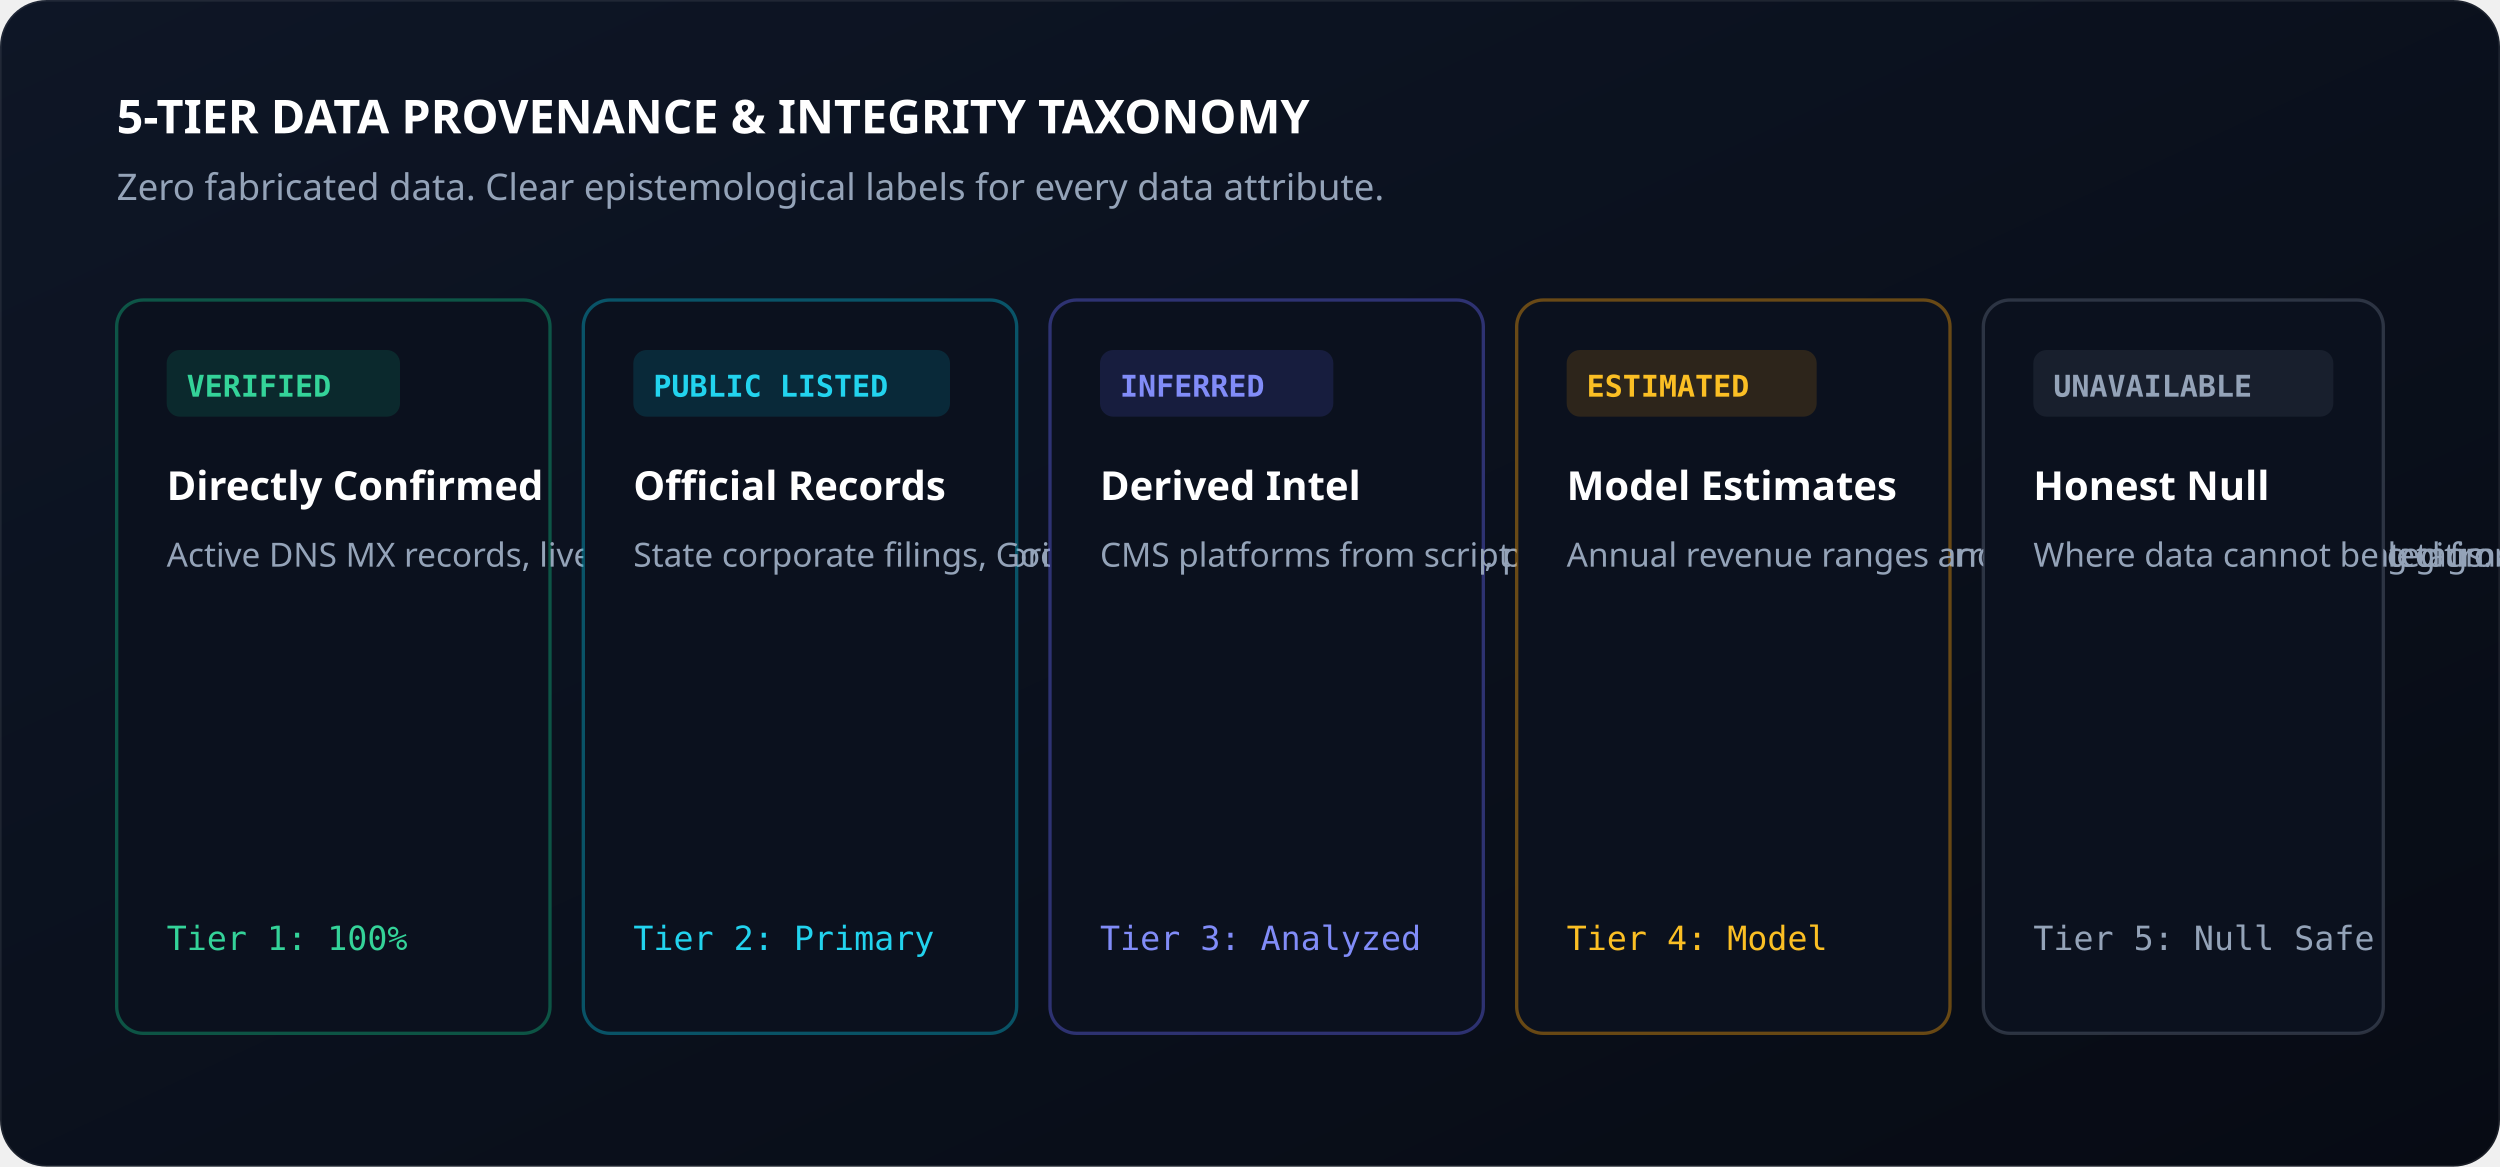
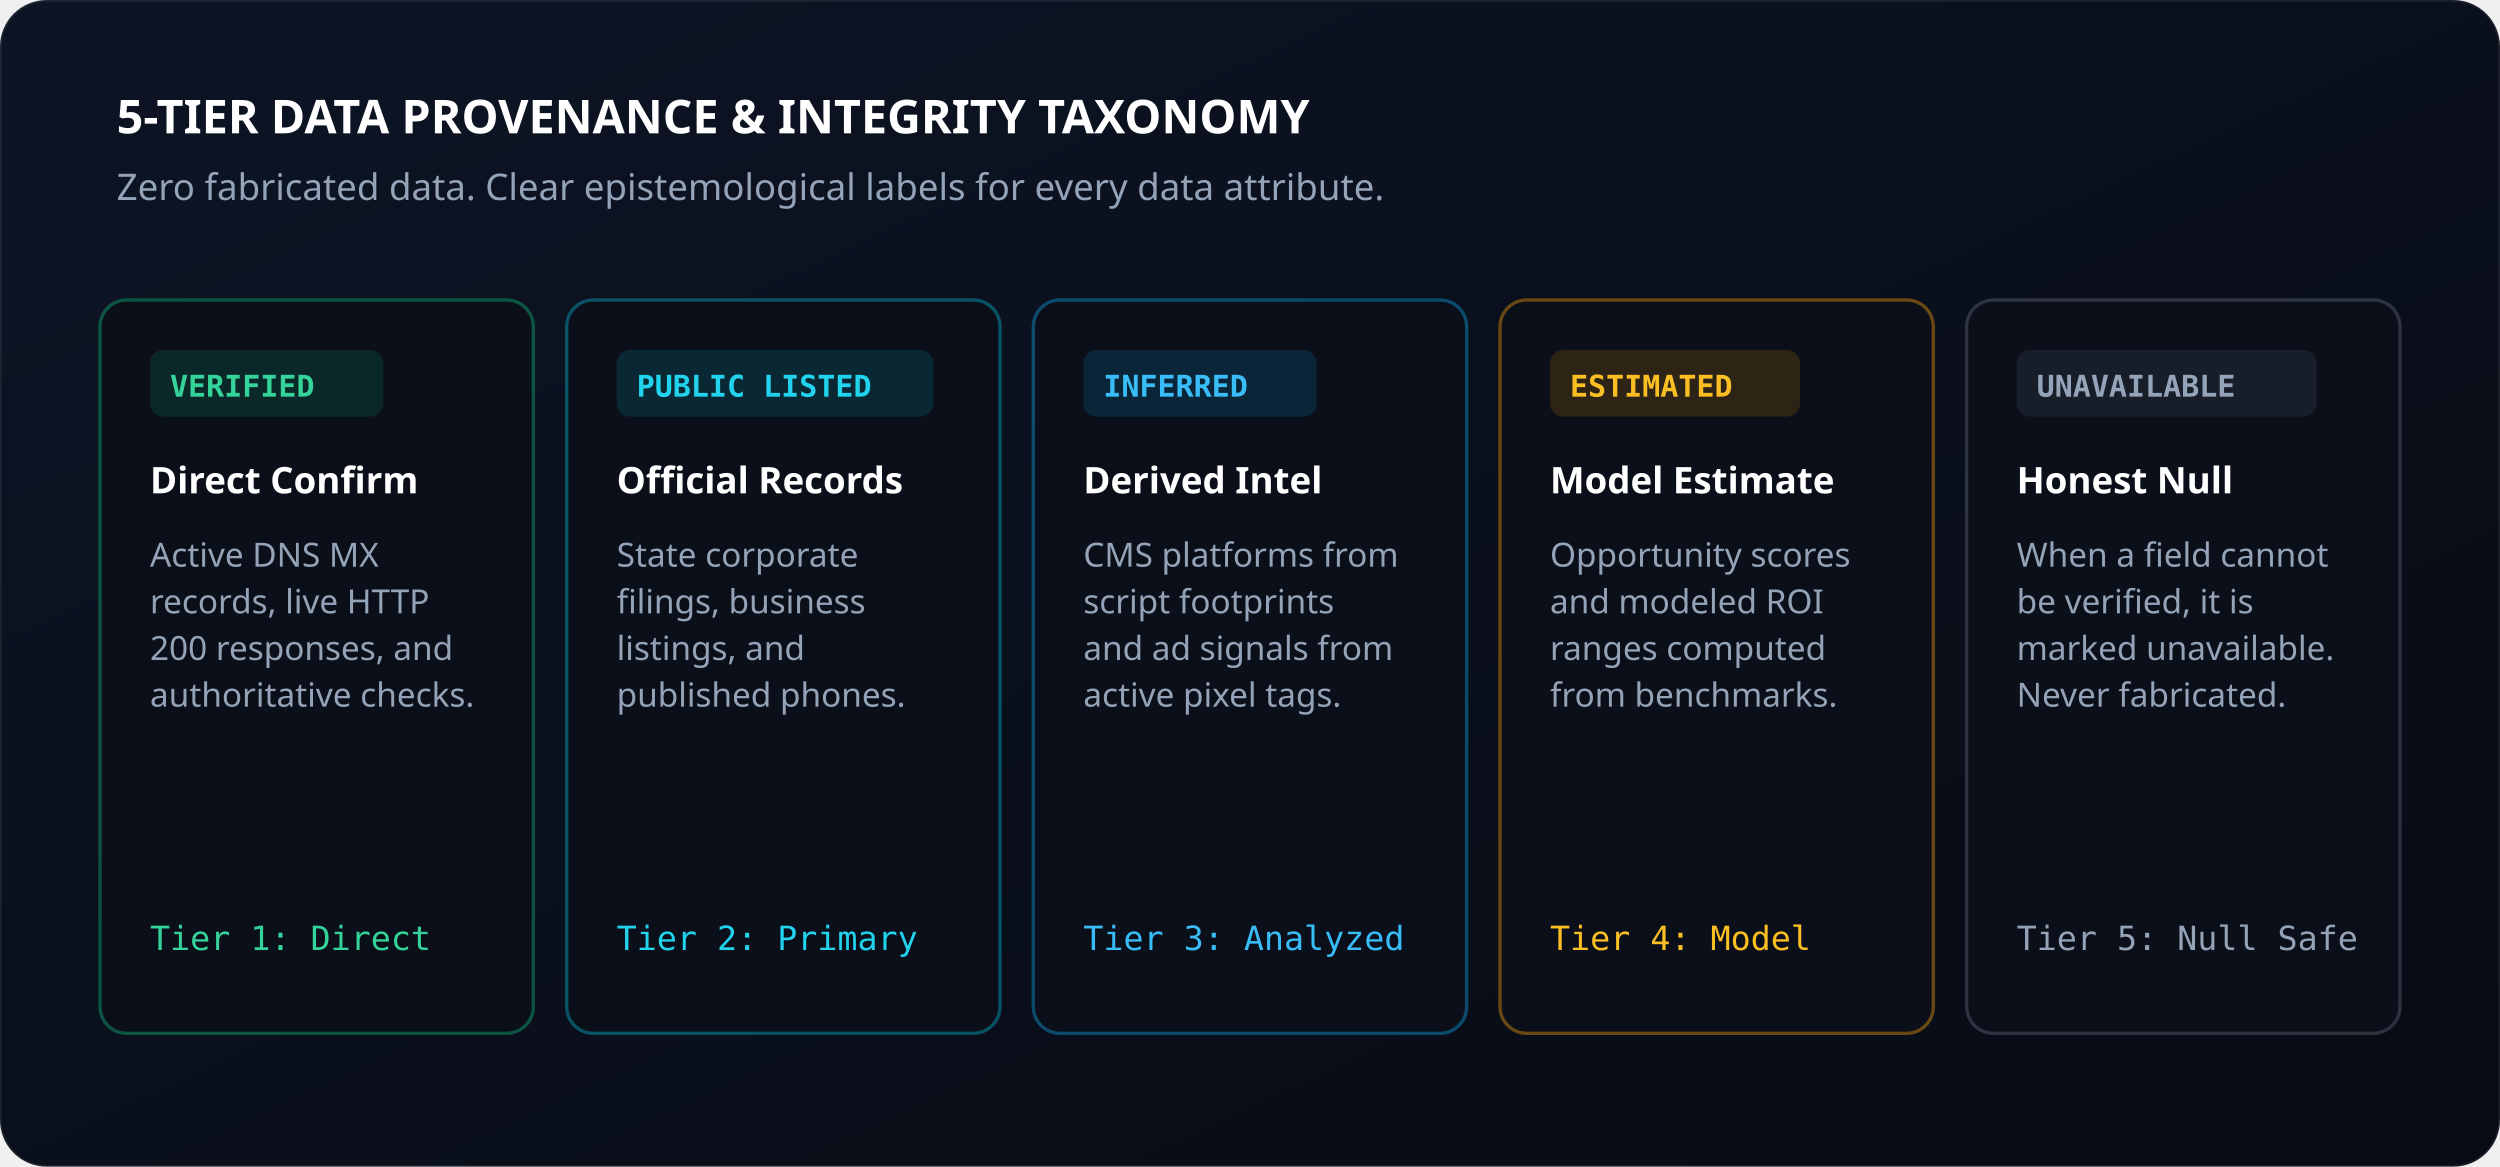
<svg xmlns="http://www.w3.org/2000/svg" viewBox="0 0 750 350" width="100%" height="100%" fill="none">
  <defs>
    <linearGradient id="taxBg" x1="0%" y1="0%" x2="100%" y2="100%">
-       <stop offset="0%" stop-color="#0E1626" />
+       <stop offset="0%" stop-color="#0D1424" />
      <stop offset="100%" stop-color="#070B14" />
    </linearGradient>
  </defs>
  <rect width="750" height="350" rx="14" fill="url(#taxBg)" stroke="rgba(255,255,255,0.08)" />
  <text x="35" y="40" fill="#FFFFFF" font-family="'Plus Jakarta Sans', sans-serif" font-size="14" font-weight="800">5-TIER DATA PROVENANCE &amp; INTEGRITY TAXONOMY</text>
  <text x="35" y="60" fill="#94A3B8" font-family="'Plus Jakarta Sans', sans-serif" font-size="11">Zero fabricated data. Clear epistemological labels for every data attribute.</text>
-   <g transform="translate(35, 90)">
-     <rect width="130" height="220" rx="8" fill="#0B111E" stroke="rgba(16, 185, 129, 0.4)" />
+   <g transform="translate(30, 90)">
+     <rect width="130" height="220" rx="8" fill="#0B0F19" stroke="rgba(16, 185, 129, 0.4)" />
    <rect x="15" y="15" width="70" height="20" rx="4" fill="rgba(16, 185, 129, 0.15)" />
    <text x="21" y="29" fill="#34D399" font-family="'JetBrains Mono', monospace" font-size="9" font-weight="700">VERIFIED</text>
-     <text x="15" y="60" fill="#FFFFFF" font-family="'Plus Jakarta Sans', sans-serif" font-size="12" font-weight="700">Directly Confirmed</text>
-     <text x="15" y="80" fill="#94A3B8" font-family="'Plus Jakarta Sans', sans-serif" font-size="10">Active DNS MX records, live HTTP 200 responses, authoritative registry matches.</text>
-     <text x="15" y="195" fill="#34D399" font-family="'JetBrains Mono', monospace" font-size="10">Tier 1: 100%</text>
+     <text x="15" y="58" fill="#FFFFFF" font-family="'Plus Jakarta Sans', sans-serif" font-size="11" font-weight="700">Direct Confirm</text>
+     <text x="15" y="80" fill="#94A3B8" font-family="'Plus Jakarta Sans', sans-serif" font-size="10">
+       <tspan x="15" dy="0">Active DNS MX</tspan>
+       <tspan x="15" dy="14">records, live HTTP</tspan>
+       <tspan x="15" dy="14">200 responses, and</tspan>
+       <tspan x="15" dy="14">authoritative checks.</tspan>
+     </text>
+     <text x="15" y="195" fill="#34D399" font-family="'JetBrains Mono', monospace" font-size="10">Tier 1: Direct</text>
  </g>
-   <g transform="translate(175, 90)">
-     <rect width="130" height="220" rx="8" fill="#0B111E" stroke="rgba(6, 182, 212, 0.4)" />
+   <g transform="translate(170, 90)">
+     <rect width="130" height="220" rx="8" fill="#0B0F19" stroke="rgba(6, 182, 212, 0.4)" />
    <rect x="15" y="15" width="95" height="20" rx="4" fill="rgba(6, 182, 212, 0.15)" />
    <text x="21" y="29" fill="#22D3EE" font-family="'JetBrains Mono', monospace" font-size="9" font-weight="700">PUBLIC LISTED</text>
-     <text x="15" y="60" fill="#FFFFFF" font-family="'Plus Jakarta Sans', sans-serif" font-size="12" font-weight="700">Official Records</text>
-     <text x="15" y="80" fill="#94A3B8" font-family="'Plus Jakarta Sans', sans-serif" font-size="10">State corporate filings, Google Business profile listings, publicly published phones.</text>
+     <text x="15" y="58" fill="#FFFFFF" font-family="'Plus Jakarta Sans', sans-serif" font-size="11" font-weight="700">Official Records</text>
+     <text x="15" y="80" fill="#94A3B8" font-family="'Plus Jakarta Sans', sans-serif" font-size="10">
+       <tspan x="15" dy="0">State corporate</tspan>
+       <tspan x="15" dy="14">filings, business</tspan>
+       <tspan x="15" dy="14">listings, and</tspan>
+       <tspan x="15" dy="14">published phones.</tspan>
+     </text>
    <text x="15" y="195" fill="#22D3EE" font-family="'JetBrains Mono', monospace" font-size="10">Tier 2: Primary</text>
  </g>
-   <g transform="translate(315, 90)">
-     <rect width="130" height="220" rx="8" fill="#0B111E" stroke="rgba(99, 102, 241, 0.4)" />
-     <rect x="15" y="15" width="70" height="20" rx="4" fill="rgba(99, 102, 241, 0.15)" />
-     <text x="21" y="29" fill="#818CF8" font-family="'JetBrains Mono', monospace" font-size="9" font-weight="700">INFERRED</text>
-     <text x="15" y="60" fill="#FFFFFF" font-family="'Plus Jakarta Sans', sans-serif" font-size="12" font-weight="700">Derived Intel</text>
-     <text x="15" y="80" fill="#94A3B8" font-family="'Plus Jakarta Sans', sans-serif" font-size="10">CMS platforms from script footprints, ad spending inferred from active remarketing tags.</text>
-     <text x="15" y="195" fill="#818CF8" font-family="'JetBrains Mono', monospace" font-size="10">Tier 3: Analyzed</text>
+   <g transform="translate(310, 90)">
+     <rect width="130" height="220" rx="8" fill="#0B0F19" stroke="rgba(14, 165, 233, 0.4)" />
+     <rect x="15" y="15" width="70" height="20" rx="4" fill="rgba(14, 165, 233, 0.15)" />
+     <text x="21" y="29" fill="#38BDF8" font-family="'JetBrains Mono', monospace" font-size="9" font-weight="700">INFERRED</text>
+     <text x="15" y="58" fill="#FFFFFF" font-family="'Plus Jakarta Sans', sans-serif" font-size="11" font-weight="700">Derived Intel</text>
+     <text x="15" y="80" fill="#94A3B8" font-family="'Plus Jakarta Sans', sans-serif" font-size="10">
+       <tspan x="15" dy="0">CMS platforms from</tspan>
+       <tspan x="15" dy="14">script footprints</tspan>
+       <tspan x="15" dy="14">and ad signals from</tspan>
+       <tspan x="15" dy="14">active pixel tags.</tspan>
+     </text>
+     <text x="15" y="195" fill="#38BDF8" font-family="'JetBrains Mono', monospace" font-size="10">Tier 3: Analyzed</text>
  </g>
-   <g transform="translate(455, 90)">
-     <rect width="130" height="220" rx="8" fill="#0B111E" stroke="rgba(245, 158, 11, 0.4)" />
+   <g transform="translate(450, 90)">
+     <rect width="130" height="220" rx="8" fill="#0B0F19" stroke="rgba(245, 158, 11, 0.4)" />
    <rect x="15" y="15" width="75" height="20" rx="4" fill="rgba(245, 158, 11, 0.15)" />
    <text x="21" y="29" fill="#FBBF24" font-family="'JetBrains Mono', monospace" font-size="9" font-weight="700">ESTIMATED</text>
-     <text x="15" y="60" fill="#FFFFFF" font-family="'Plus Jakarta Sans', sans-serif" font-size="12" font-weight="700">Model Estimates</text>
-     <text x="15" y="80" fill="#94A3B8" font-family="'Plus Jakarta Sans', sans-serif" font-size="10">Annual revenue ranges and employee counts calculated from territory industry medians.</text>
+     <text x="15" y="58" fill="#FFFFFF" font-family="'Plus Jakarta Sans', sans-serif" font-size="11" font-weight="700">Model Estimate</text>
+     <text x="15" y="80" fill="#94A3B8" font-family="'Plus Jakarta Sans', sans-serif" font-size="10">
+       <tspan x="15" dy="0">Opportunity scores</tspan>
+       <tspan x="15" dy="14">and modeled ROI</tspan>
+       <tspan x="15" dy="14">ranges computed</tspan>
+       <tspan x="15" dy="14">from benchmarks.</tspan>
+     </text>
    <text x="15" y="195" fill="#FBBF24" font-family="'JetBrains Mono', monospace" font-size="10">Tier 4: Model</text>
  </g>
-   <g transform="translate(595, 90)">
-     <rect width="120" height="220" rx="8" fill="#0B111E" stroke="rgba(148, 163, 184, 0.25)" />
+   <g transform="translate(590, 90)">
+     <rect width="130" height="220" rx="8" fill="#0B0F19" stroke="rgba(148, 163, 184, 0.25)" />
    <rect x="15" y="15" width="90" height="20" rx="4" fill="rgba(148, 163, 184, 0.1)" />
    <text x="21" y="29" fill="#94A3B8" font-family="'JetBrains Mono', monospace" font-size="9" font-weight="700">UNAVAILABLE</text>
-     <text x="15" y="60" fill="#FFFFFF" font-family="'Plus Jakarta Sans', sans-serif" font-size="12" font-weight="700">Honest Null</text>
-     <text x="15" y="80" fill="#94A3B8" font-family="'Plus Jakarta Sans', sans-serif" font-size="10">Where data cannot be legitimately verified, it is marked as unavailable. Never faked.</text>
+     <text x="15" y="58" fill="#FFFFFF" font-family="'Plus Jakarta Sans', sans-serif" font-size="11" font-weight="700">Honest Null</text>
+     <text x="15" y="80" fill="#94A3B8" font-family="'Plus Jakarta Sans', sans-serif" font-size="10">
+       <tspan x="15" dy="0">When a field cannot</tspan>
+       <tspan x="15" dy="14">be verified, it is</tspan>
+       <tspan x="15" dy="14">marked unavailable.</tspan>
+       <tspan x="15" dy="14">Never fabricated.</tspan>
+     </text>
    <text x="15" y="195" fill="#94A3B8" font-family="'JetBrains Mono', monospace" font-size="10">Tier 5: Null Safe</text>
  </g>
</svg>
